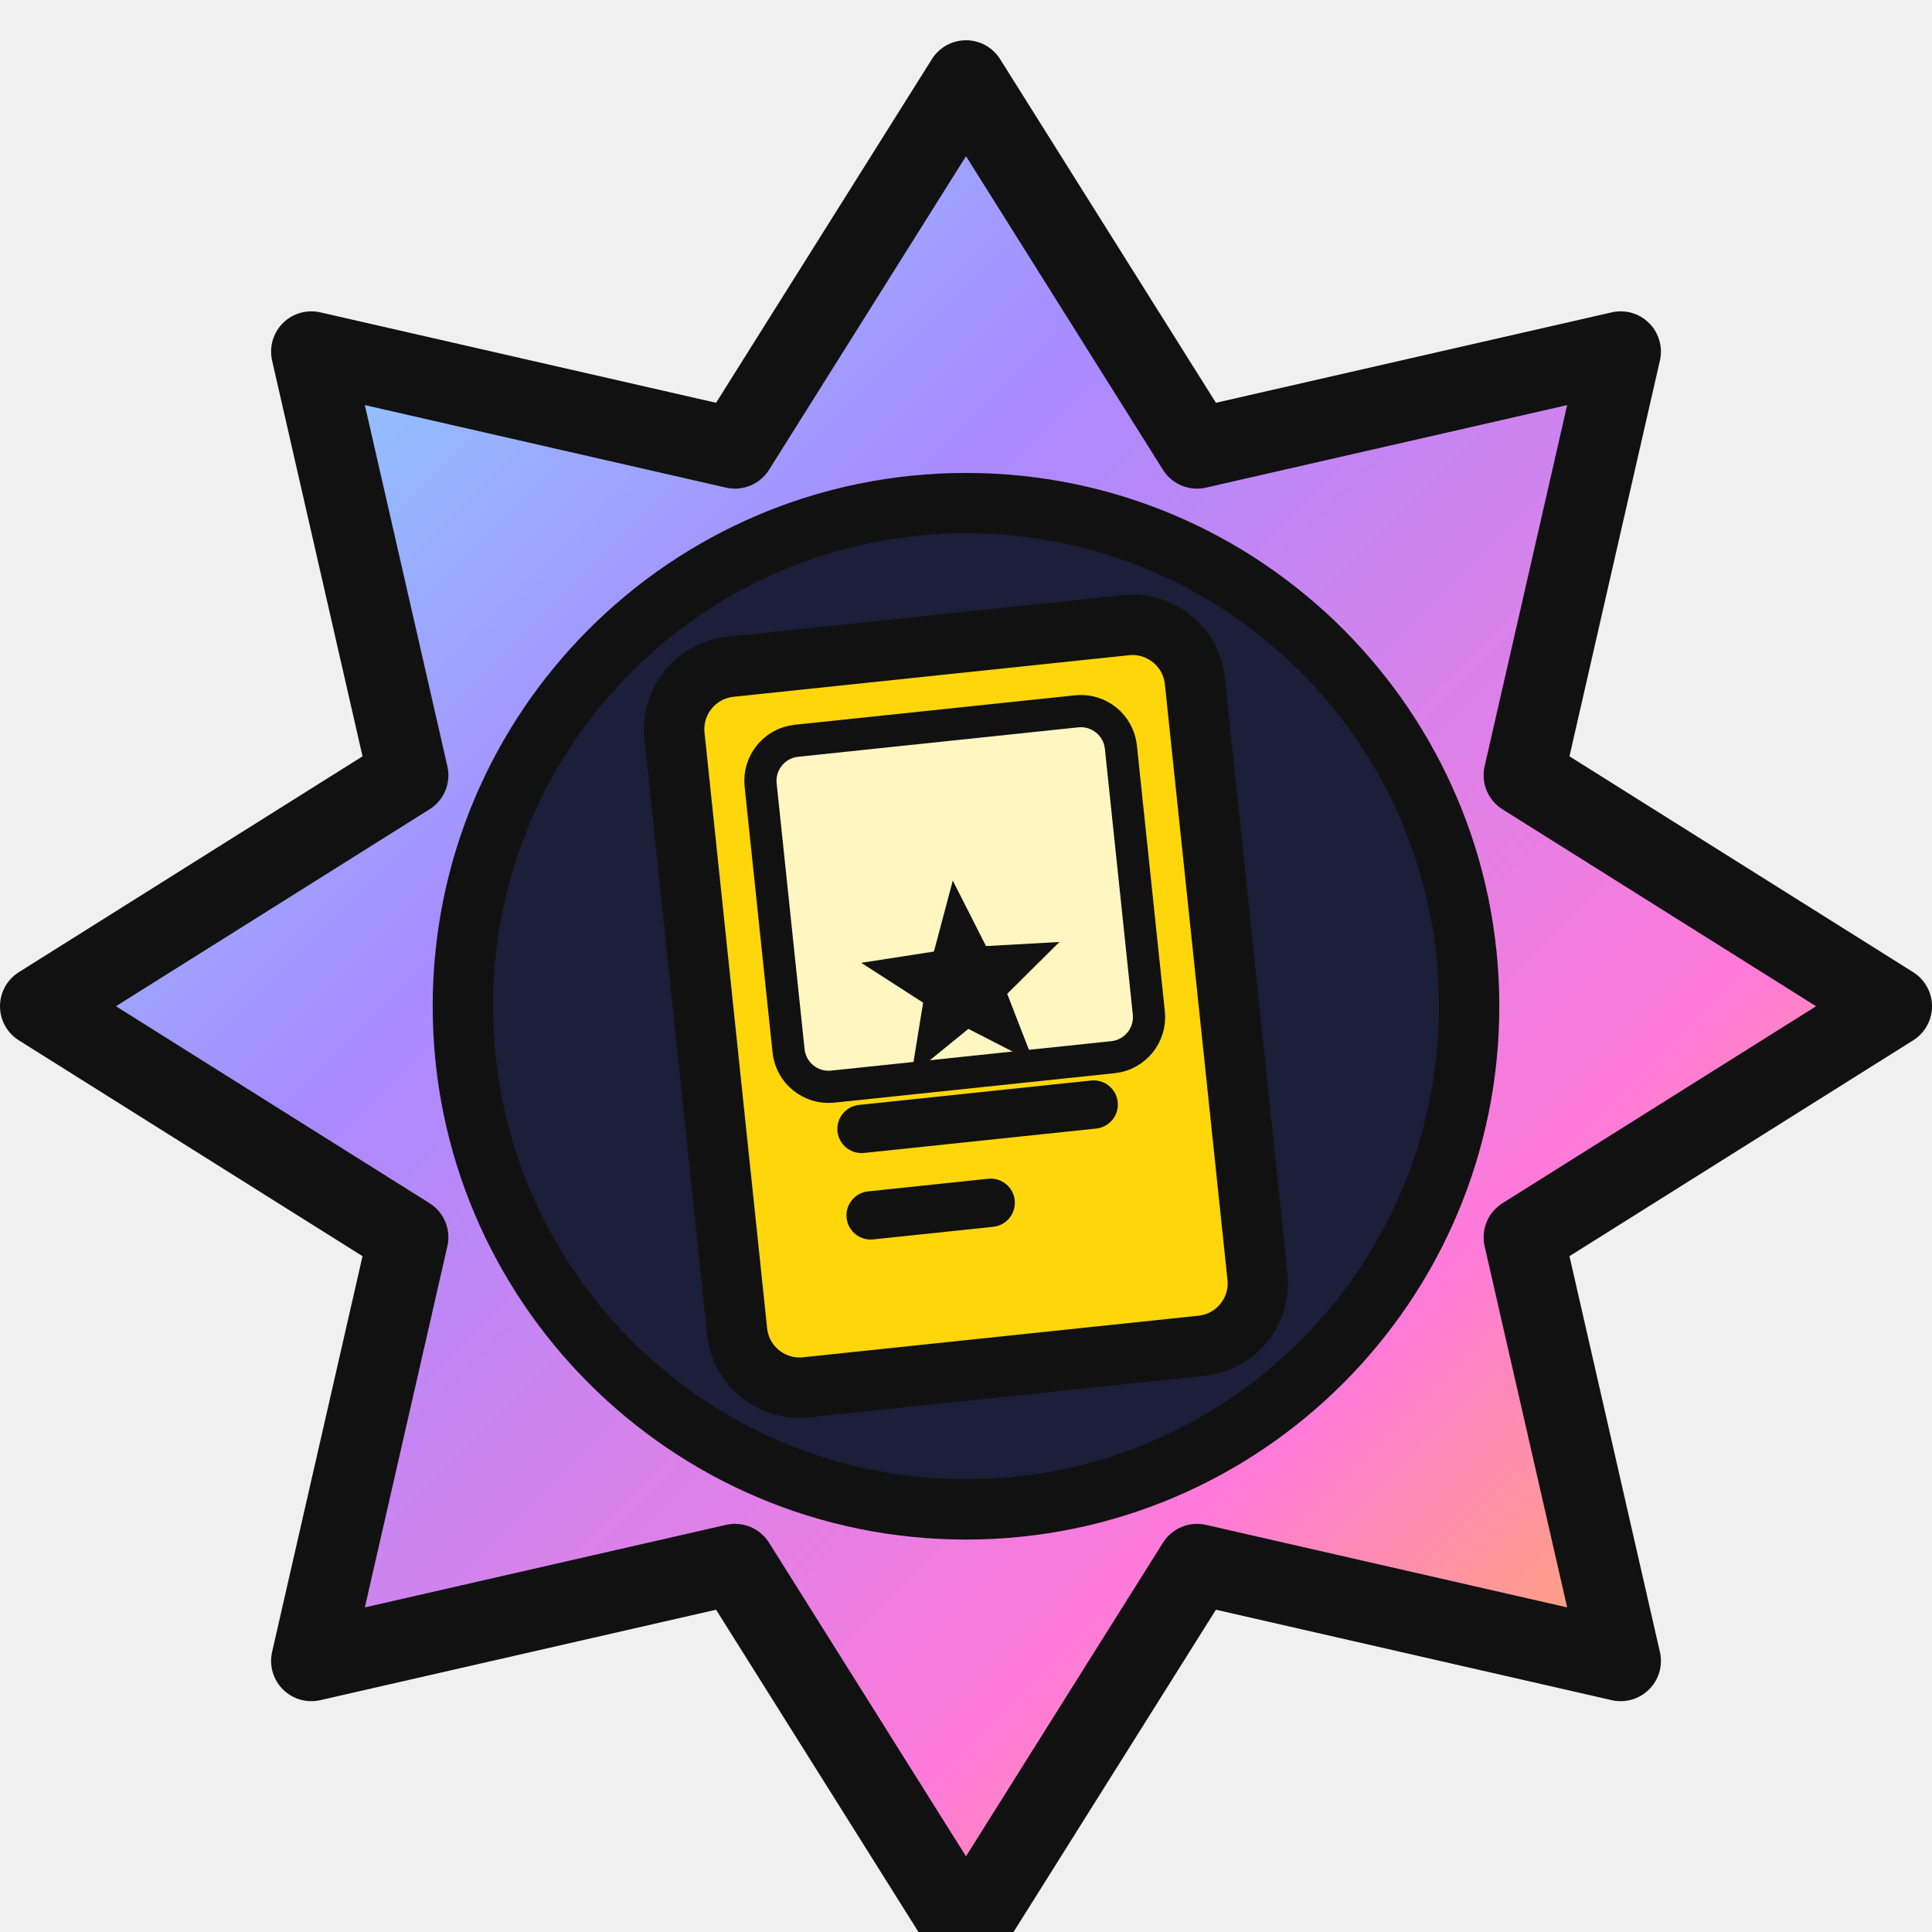
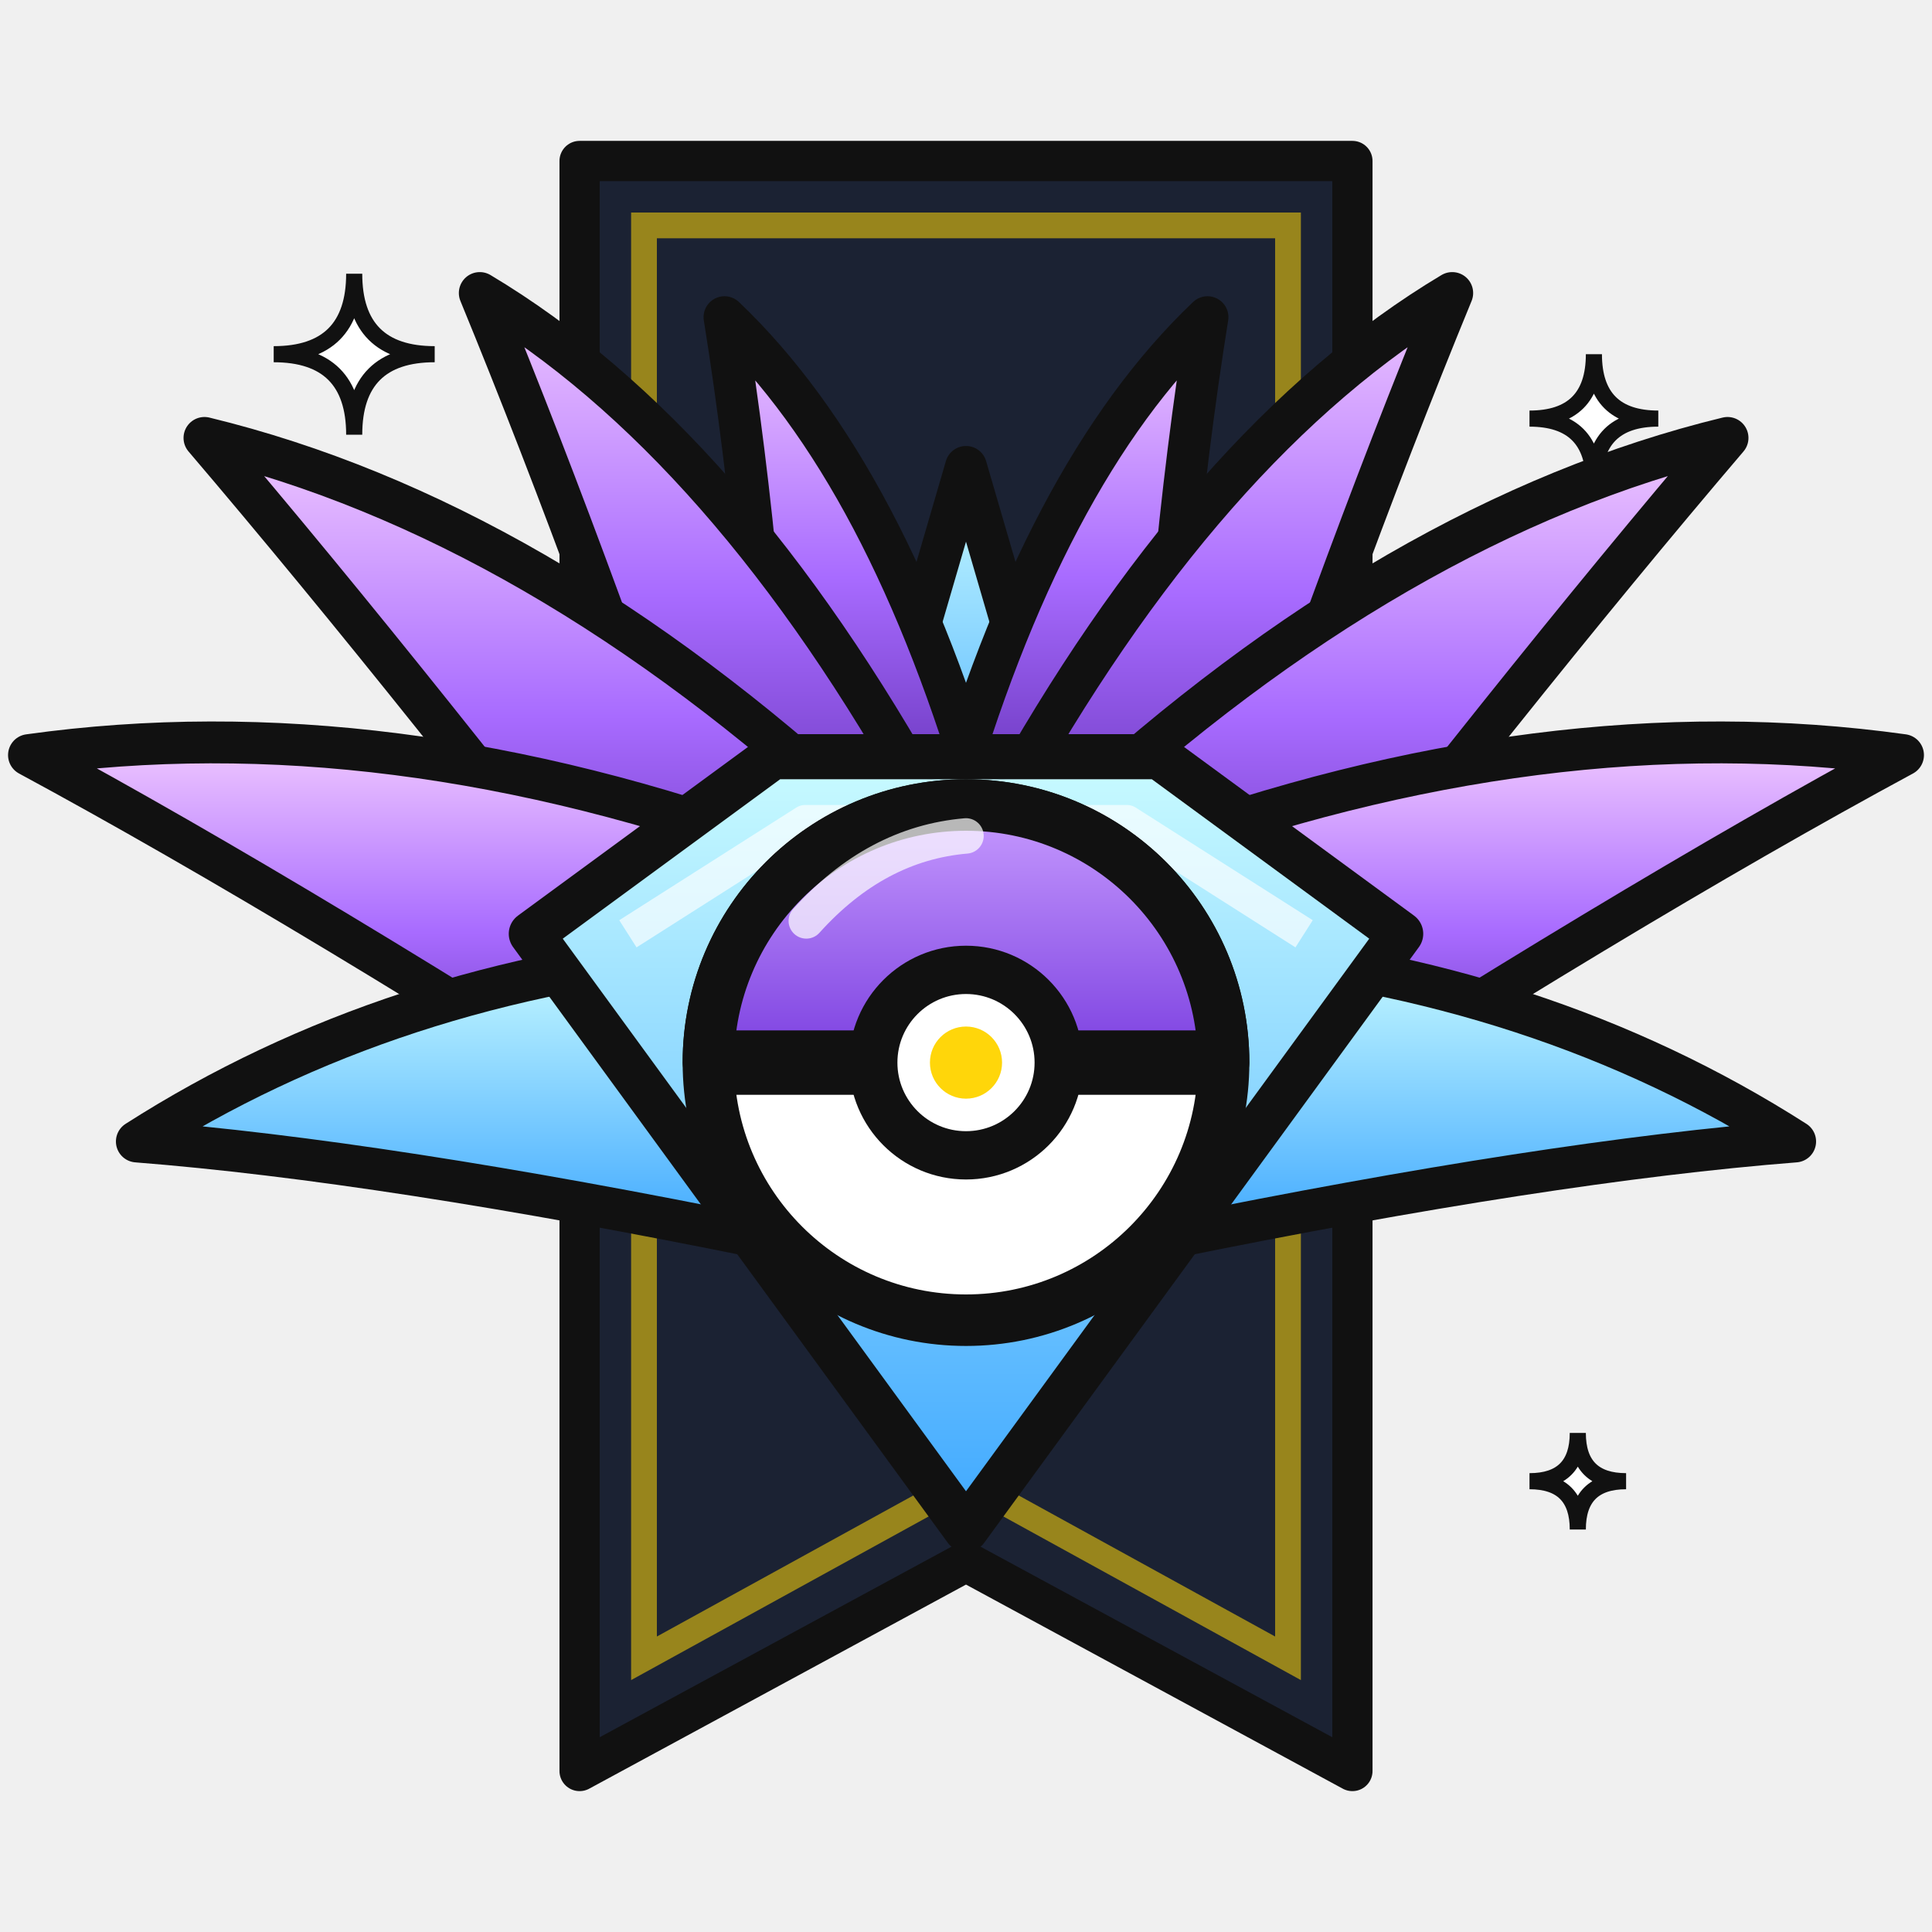
- <svg xmlns="http://www.w3.org/2000/svg" viewBox="0 0 96 96" width="96" height="96">
+ <svg xmlns="http://www.w3.org/2000/svg" viewBox="0 0 120 120" width="120" height="120">
  <defs>
-     <linearGradient id="h" x1="0" y1="0" x2="1" y2="1">
-       <stop offset="0" stop-color="#7CF5FF" />
-       <stop offset="0.35" stop-color="#A88BFF" />
-       <stop offset="0.7" stop-color="#FF7AD9" />
-       <stop offset="1" stop-color="#FFD60A" />
+     <linearGradient id="m4" x1="0" y1="0" x2="0" y2="1">
+       <stop offset="0" stop-color="#F0C8FF" />
+       <stop offset="0.45" stop-color="#A86BFF" />
+       <stop offset="1" stop-color="#4A1C9C" />
+     </linearGradient>
+     <linearGradient id="i4" x1="0" y1="0" x2="0" y2="1">
+       <stop offset="0" stop-color="#C9FBFF" />
+       <stop offset="1" stop-color="#3FA8FF" />
+     </linearGradient>
+     <linearGradient id="t4" x1="0" y1="0" x2="0" y2="1">
+       <stop offset="0" stop-color="#C79BFF" />
+       <stop offset="1" stop-color="#7B3FE0" />
    </linearGradient>
  </defs>
-   <path d="M48.00 4.00L59.48 22.28L80.53 17.47L75.72 38.52L94.00 50.00L75.72 61.48L80.53 82.53L59.48 77.72L48.00 96.00L36.52 77.72L15.47 82.53L20.28 61.48L2.00 50.00L20.28 38.52L15.47 17.47L36.52 22.28Z" fill="url(#h)" stroke="#111111" stroke-width="4" stroke-linejoin="round" />
-   <circle cx="48" cy="50" r="25" fill="#1B1F3A" stroke="#111111" stroke-width="3" />
-   <g transform="translate(48 50) rotate(-6)">
-     <rect x="-13" y="-18" width="26" height="36" rx="3.12" fill="#FFD60A" stroke="#111111" stroke-width="3" />
-     <rect x="-9" y="-14" width="18" height="17.28" rx="2" fill="#FFF6C2" stroke="#111111" stroke-width="1.6" />
-     <path d="M0.00 -6.28L1.30 -2.87L4.95 -2.69L2.10 -0.40L3.06 3.13L0.00 1.13L-3.06 3.13L-2.10 -0.40L-4.95 -2.69L-1.30 -2.87Z" fill="#111111" />
-     <rect x="-7" y="4.32" width="14" height="2.4" rx="1.2" fill="#111111" />
-     <rect x="-7" y="8.64" width="8.4" height="2.4" rx="1.2" fill="#111111" />
+   <path d="M36 10 H84 V110 L60 97 L36 110 Z" fill="#1B2233" stroke="#111111" stroke-width="2.5" stroke-linejoin="round" />
+   <path d="M40 14 H80 V103 L60 92 L40 103 Z" fill="none" stroke="#FFD60A" stroke-opacity="0.55" stroke-width="1.6" />
+   <path d="M53 53 L60 29 L67 53 Z" fill="url(#i4)" stroke="#111111" stroke-width="2.6" stroke-linejoin="round" />
+   <path d="M61.2 50.4 Q55.2 29.4 45.0 19.7 Q47.6 35.9 48.3 55.6 Z" fill="url(#m4)" stroke="#111111" stroke-width="2.6" stroke-linejoin="round" />
+   <path d="M58.8 50.4 Q64.8 29.4 75.0 19.7 Q72.4 35.9 71.7 55.6 Z" fill="url(#m4)" stroke="#111111" stroke-width="2.6" stroke-linejoin="round" />
+   <path d="M57.7 50.0 Q45.2 27.4 29.8 18.2 Q37.2 36.2 45.1 59.9 Z" fill="url(#m4)" stroke="#111111" stroke-width="2.6" stroke-linejoin="round" />
+   <path d="M62.3 50.0 Q74.8 27.4 90.2 18.2 Q82.8 36.2 74.9 59.9 Z" fill="url(#m4)" stroke="#111111" stroke-width="2.6" stroke-linejoin="round" />
+   <path d="M53.4 50.7 Q33.3 32.2 12.7 27.2 Q26.0 42.8 43.4 65.6 Z" fill="url(#m4)" stroke="#111111" stroke-width="2.6" stroke-linejoin="round" />
+   <path d="M66.6 50.7 Q86.7 32.2 107.3 27.2 Q94.0 42.8 76.6 65.6 Z" fill="url(#m4)" stroke="#111111" stroke-width="2.6" stroke-linejoin="round" />
+   <path d="M48.8 52.9 Q24.0 43.8 1.8 46.9 Q19.2 56.3 44.0 72.3 Z" fill="url(#m4)" stroke="#111111" stroke-width="2.6" stroke-linejoin="round" />
+   <path d="M71.2 52.9 Q96.0 43.8 118.2 46.9 Q100.8 56.3 76.0 72.3 Z" fill="url(#m4)" stroke="#111111" stroke-width="2.6" stroke-linejoin="round" />
+   <path d="M44.9 59.0 Q24.3 60.8 8.5 70.9 Q23.8 72.1 47.4 76.9 Z" fill="url(#i4)" stroke="#111111" stroke-width="2.6" stroke-linejoin="round" />
+   <path d="M75.1 59.0 Q95.7 60.8 111.5 70.9 Q96.2 72.1 72.6 76.9 Z" fill="url(#i4)" stroke="#111111" stroke-width="2.6" stroke-linejoin="round" />
+   <path d="M52 78 L60 93 L68 78 Z" fill="url(#m4)" stroke="#111111" stroke-width="2.6" stroke-linejoin="round" />
+   <path d="M33 58 L48 47 L72 47 L87 58 L60 95 Z" fill="url(#i4)" stroke="#111111" stroke-width="2.8" stroke-linejoin="round" />
+   <path d="M39 58 L50 51 L70 51 L81 58" fill="none" stroke="#FFFFFF" stroke-opacity="0.65" stroke-width="2" stroke-linejoin="round" />
+   <g>
+     <circle cx="60" cy="66" r="16" fill="#FFFFFF" stroke="#111111" stroke-width="3.2" />
+     <path d="M44 66 A16 16 0 0 1 76 66 Z" fill="url(#t4)" stroke="#111111" stroke-width="3.2" stroke-linejoin="round" />
+     <path d="M45 66 H75" stroke="#111111" stroke-width="4" />
+     <circle cx="60" cy="66" r="5.76" fill="#FFFFFF" stroke="#111111" stroke-width="3" />
+     <circle cx="60" cy="66" r="2.24" fill="#FFD60A" />
+     <path d="M50.08 57.2 Q54.4 52.4 60 51.92" fill="none" stroke="#FFFFFF" stroke-opacity="0.7" stroke-width="2.2" stroke-linecap="round" />
  </g>
+   <path d="M22 17 Q22 22 27 22 Q22 22 22 27 Q22 22 17 22 Q22 22 22 17 Z" fill="#FFFFFF" stroke="#111111" stroke-width="1" />
+   <path d="M99 22 Q99 26 103 26 Q99 26 99 30 Q99 26 95 26 Q99 26 99 22 Z" fill="#FFFFFF" stroke="#111111" stroke-width="1" />
+   <path d="M98 89 Q98 92 101 92 Q98 92 98 95 Q98 92 95 92 Q98 92 98 89 Z" fill="#FFFFFF" stroke="#111111" stroke-width="1" />
</svg>
